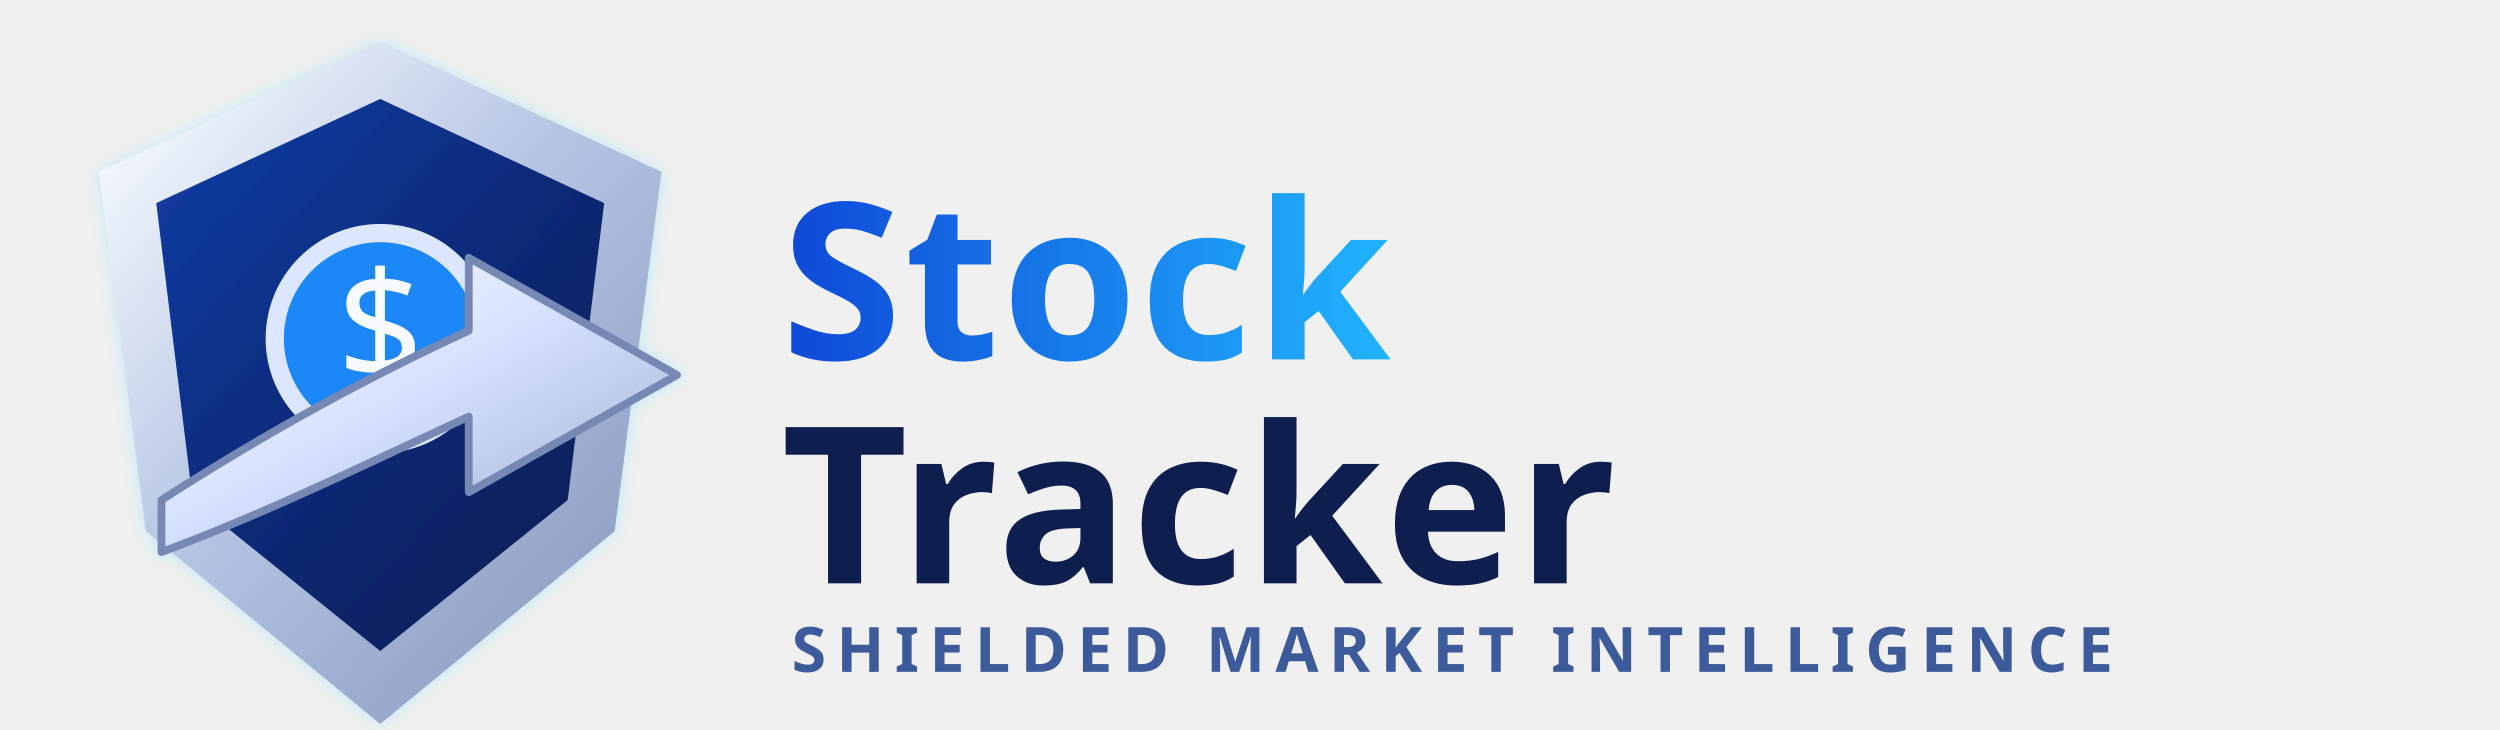
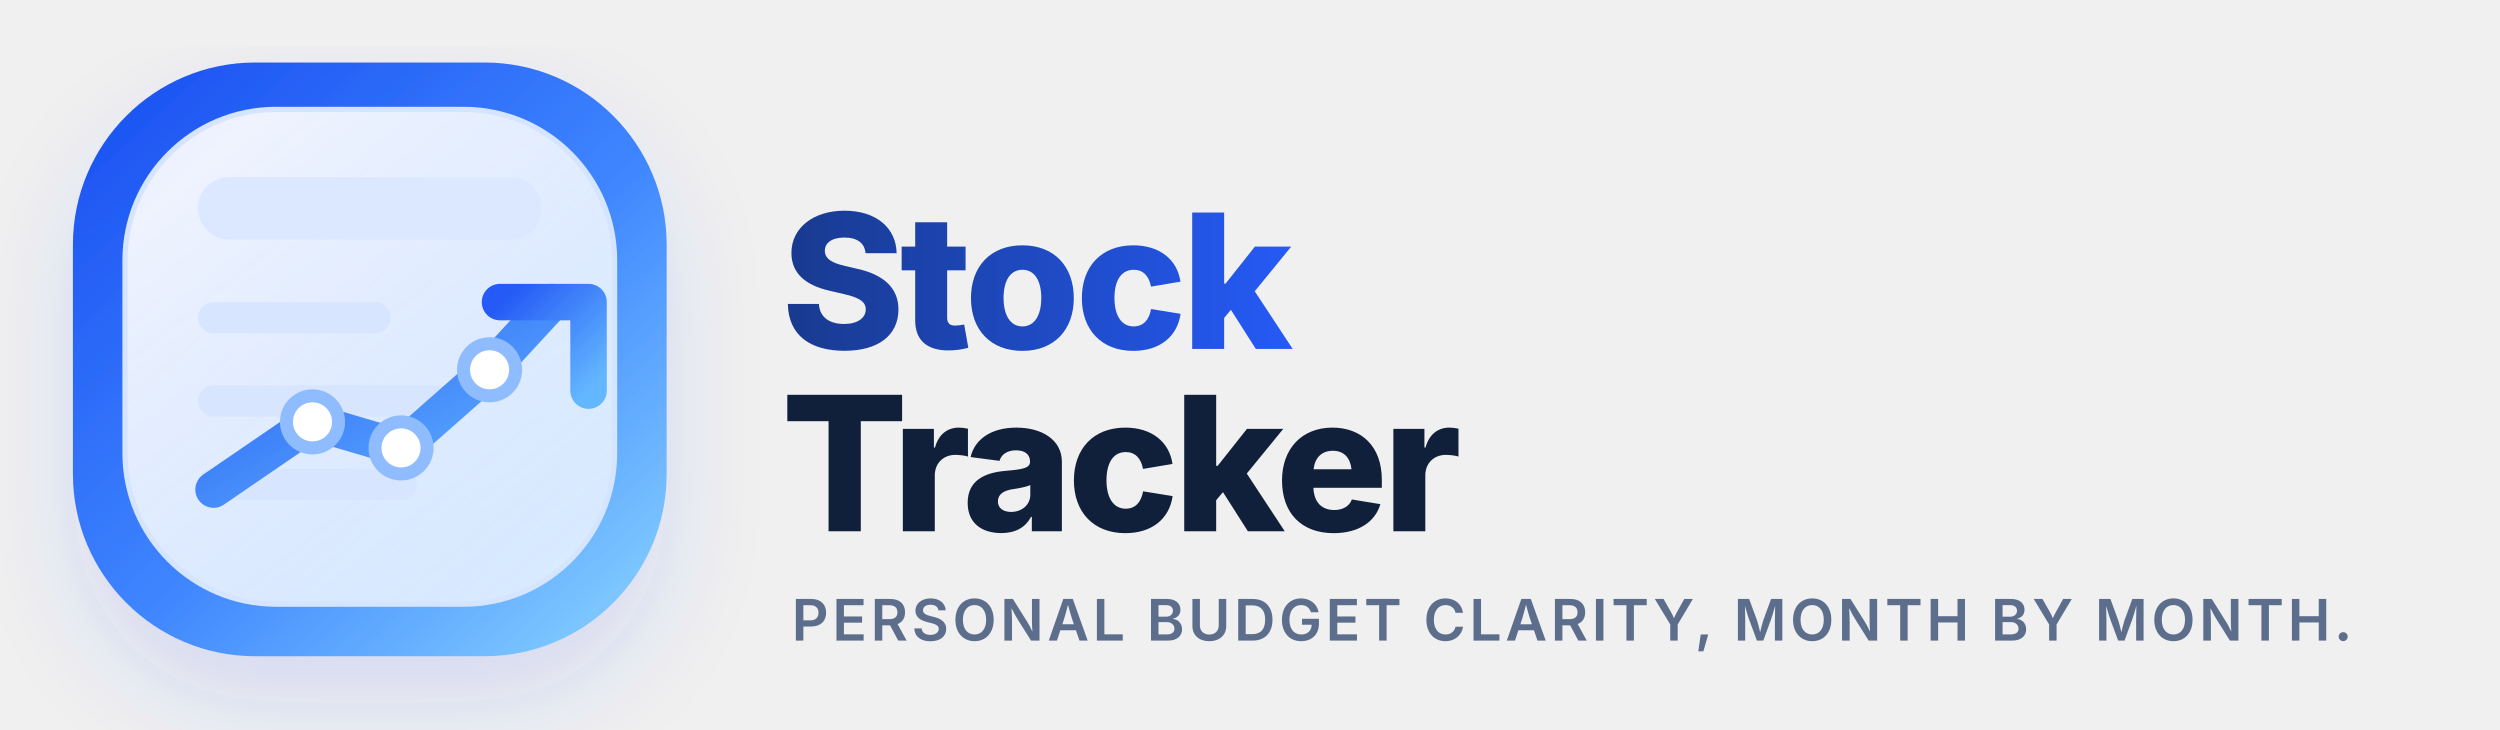
<svg xmlns="http://www.w3.org/2000/svg" viewBox="0 0 960 280" role="img" aria-labelledby="title desc">
  <defs>
-     <linearGradient id="shieldEdge" x1="8%" y1="4%" x2="92%" y2="96%">
-       <stop offset="0%" stop-color="#f8fbff" />
-       <stop offset="45%" stop-color="#b6c5e4" />
-       <stop offset="100%" stop-color="#8798bd" />
+     <linearGradient id="markBase" x1="12%" y1="10%" x2="88%" y2="92%">
+       <stop offset="0%" stop-color="#1f57f3" />
+       <stop offset="55%" stop-color="#3f86ff" />
+       <stop offset="100%" stop-color="#7bc5ff" />
    </linearGradient>
-     <linearGradient id="shieldInner" x1="12%" y1="8%" x2="88%" y2="92%">
-       <stop offset="0%" stop-color="#123a9d" />
-       <stop offset="52%" stop-color="#0a2976" />
-       <stop offset="100%" stop-color="#071f56" />
+     <linearGradient id="markGlass" x1="20%" y1="10%" x2="84%" y2="92%">
+       <stop offset="0%" stop-color="#ffffff" stop-opacity="0.92" />
+       <stop offset="100%" stop-color="#ecf4ff" stop-opacity="0.84" />
    </linearGradient>
-     <linearGradient id="arrowFill" x1="0%" y1="0%" x2="100%" y2="100%">
-       <stop offset="0%" stop-color="#ffffff" />
-       <stop offset="45%" stop-color="#d7e3ff" />
-       <stop offset="100%" stop-color="#9eaecf" />
+     <linearGradient id="trendStroke" x1="0%" y1="0%" x2="100%" y2="100%">
+       <stop offset="0%" stop-color="#255af6" />
+       <stop offset="100%" stop-color="#63b7ff" />
    </linearGradient>
-     <linearGradient id="nameFill" x1="0%" y1="0%" x2="100%" y2="0%">
-       <stop offset="0%" stop-color="#0f4ad8" />
-       <stop offset="100%" stop-color="#21b4ff" />
+     <linearGradient id="wordFill" x1="0%" y1="0%" x2="100%" y2="0%">
+       <stop offset="0%" stop-color="#183a8f" />
+       <stop offset="100%" stop-color="#255af6" />
    </linearGradient>
-     <filter id="logoGlow" x="-30%" y="-30%" width="160%" height="160%">
-       <feGaussianBlur stdDeviation="3" result="blur" />
-       <feColorMatrix in="blur" type="matrix" values="         0 0 0 0 0.17         0 0 0 0 0.72         0 0 0 0 1         0 0 0 0.42 0" result="glow" />
-       <feMerge>
-         <feMergeNode in="glow" />
-         <feMergeNode in="SourceGraphic" />
-       </feMerge>
+     <filter id="softShadow" x="-30%" y="-30%" width="160%" height="160%">
+       <feDropShadow dx="0" dy="18" stdDeviation="18" flood-color="#255af6" flood-opacity="0.14" />
    </filter>
  </defs>
-   <g transform="translate(18,16)" filter="url(#logoGlow)">
-     <path d="M128 0L236 50L218 188L128 262L38 188L20 50Z" fill="url(#shieldEdge)" />
-     <path d="M128 22L214 62L200 176L128 234L56 176L42 62Z" fill="url(#shieldInner)" />
-     <circle cx="128" cy="114" r="44" fill="#dce7ff" />
-     <circle cx="128" cy="114" r="37" fill="#1f87f6" />
-     <text x="128" y="130" text-anchor="middle" font-family="'Segoe UI Black', 'Arial Black', sans-serif" font-size="58" fill="#f7fbff">$</text>
-     <path d="M44 176C86 149 125 128 162 111L162 83L242 128L162 173L162 144C127 160 87 180 44 196Z" fill="url(#arrowFill)" stroke="#7688b3" stroke-width="3" stroke-linejoin="round" />
+   <g transform="translate(28,24)" filter="url(#softShadow)">
+     <rect x="0" y="0" width="228" height="228" rx="70" fill="url(#markBase)" />
+     <rect x="20" y="18" width="188" height="190" rx="58" fill="url(#markGlass)" stroke="#d5e4ff" stroke-width="2" />
+     <rect x="48" y="44" width="132" height="24" rx="12" fill="#dce8ff" />
+     <rect x="48" y="92" width="74" height="12" rx="6" fill="#d8e5ff" />
+     <rect x="48" y="124" width="106" height="12" rx="6" fill="#d8e5ff" />
+     <rect x="48" y="156" width="84" height="12" rx="6" fill="#d8e5ff" />
+     <path d="M54 164L92 138L126 148L160 118L184 92" fill="none" stroke="url(#trendStroke)" stroke-width="14" stroke-linecap="round" stroke-linejoin="round" />
+     <path d="M164 92H198V126" fill="none" stroke="url(#trendStroke)" stroke-width="14" stroke-linecap="round" stroke-linejoin="round" />
+     <circle cx="92" cy="138" r="10" fill="#ffffff" stroke="#8fbcff" stroke-width="5" />
+     <circle cx="126" cy="148" r="10" fill="#ffffff" stroke="#8fbcff" stroke-width="5" />
+     <circle cx="160" cy="118" r="10" fill="#ffffff" stroke="#8fbcff" stroke-width="5" />
  </g>
-   <g transform="translate(300,36)">
-     <text x="0" y="102" font-family="'Exo 2', 'Segoe UI', sans-serif" font-size="84" font-weight="800" fill="url(#nameFill)" letter-spacing="1">Stock</text>
-     <text x="0" y="188" font-family="'Exo 2', 'Segoe UI', sans-serif" font-size="84" font-weight="800" fill="#0e1f4f" letter-spacing="1">Tracker</text>
-     <text x="4" y="222" font-family="'Exo 2', 'Segoe UI', sans-serif" font-size="24" font-weight="600" fill="#3d5a9a" letter-spacing="4">SHIELDED MARKET INTELLIGENCE</text>
+   <g transform="translate(300,56)">
+     <text x="0" y="78" font-family="'Inter', 'Segoe UI', sans-serif" font-size="72" font-weight="800" letter-spacing="-2" fill="url(#wordFill)">Stock</text>
+     <text x="0" y="148" font-family="'Inter', 'Segoe UI', sans-serif" font-size="72" font-weight="800" letter-spacing="-2" fill="#10203b">Tracker</text>
+     <text x="4" y="190" font-family="'Inter', 'Segoe UI', sans-serif" font-size="22" font-weight="600" letter-spacing="1.4" fill="#5c6e8b">PERSONAL BUDGET CLARITY, MONTH BY MONTH.</text>
  </g>
</svg>
